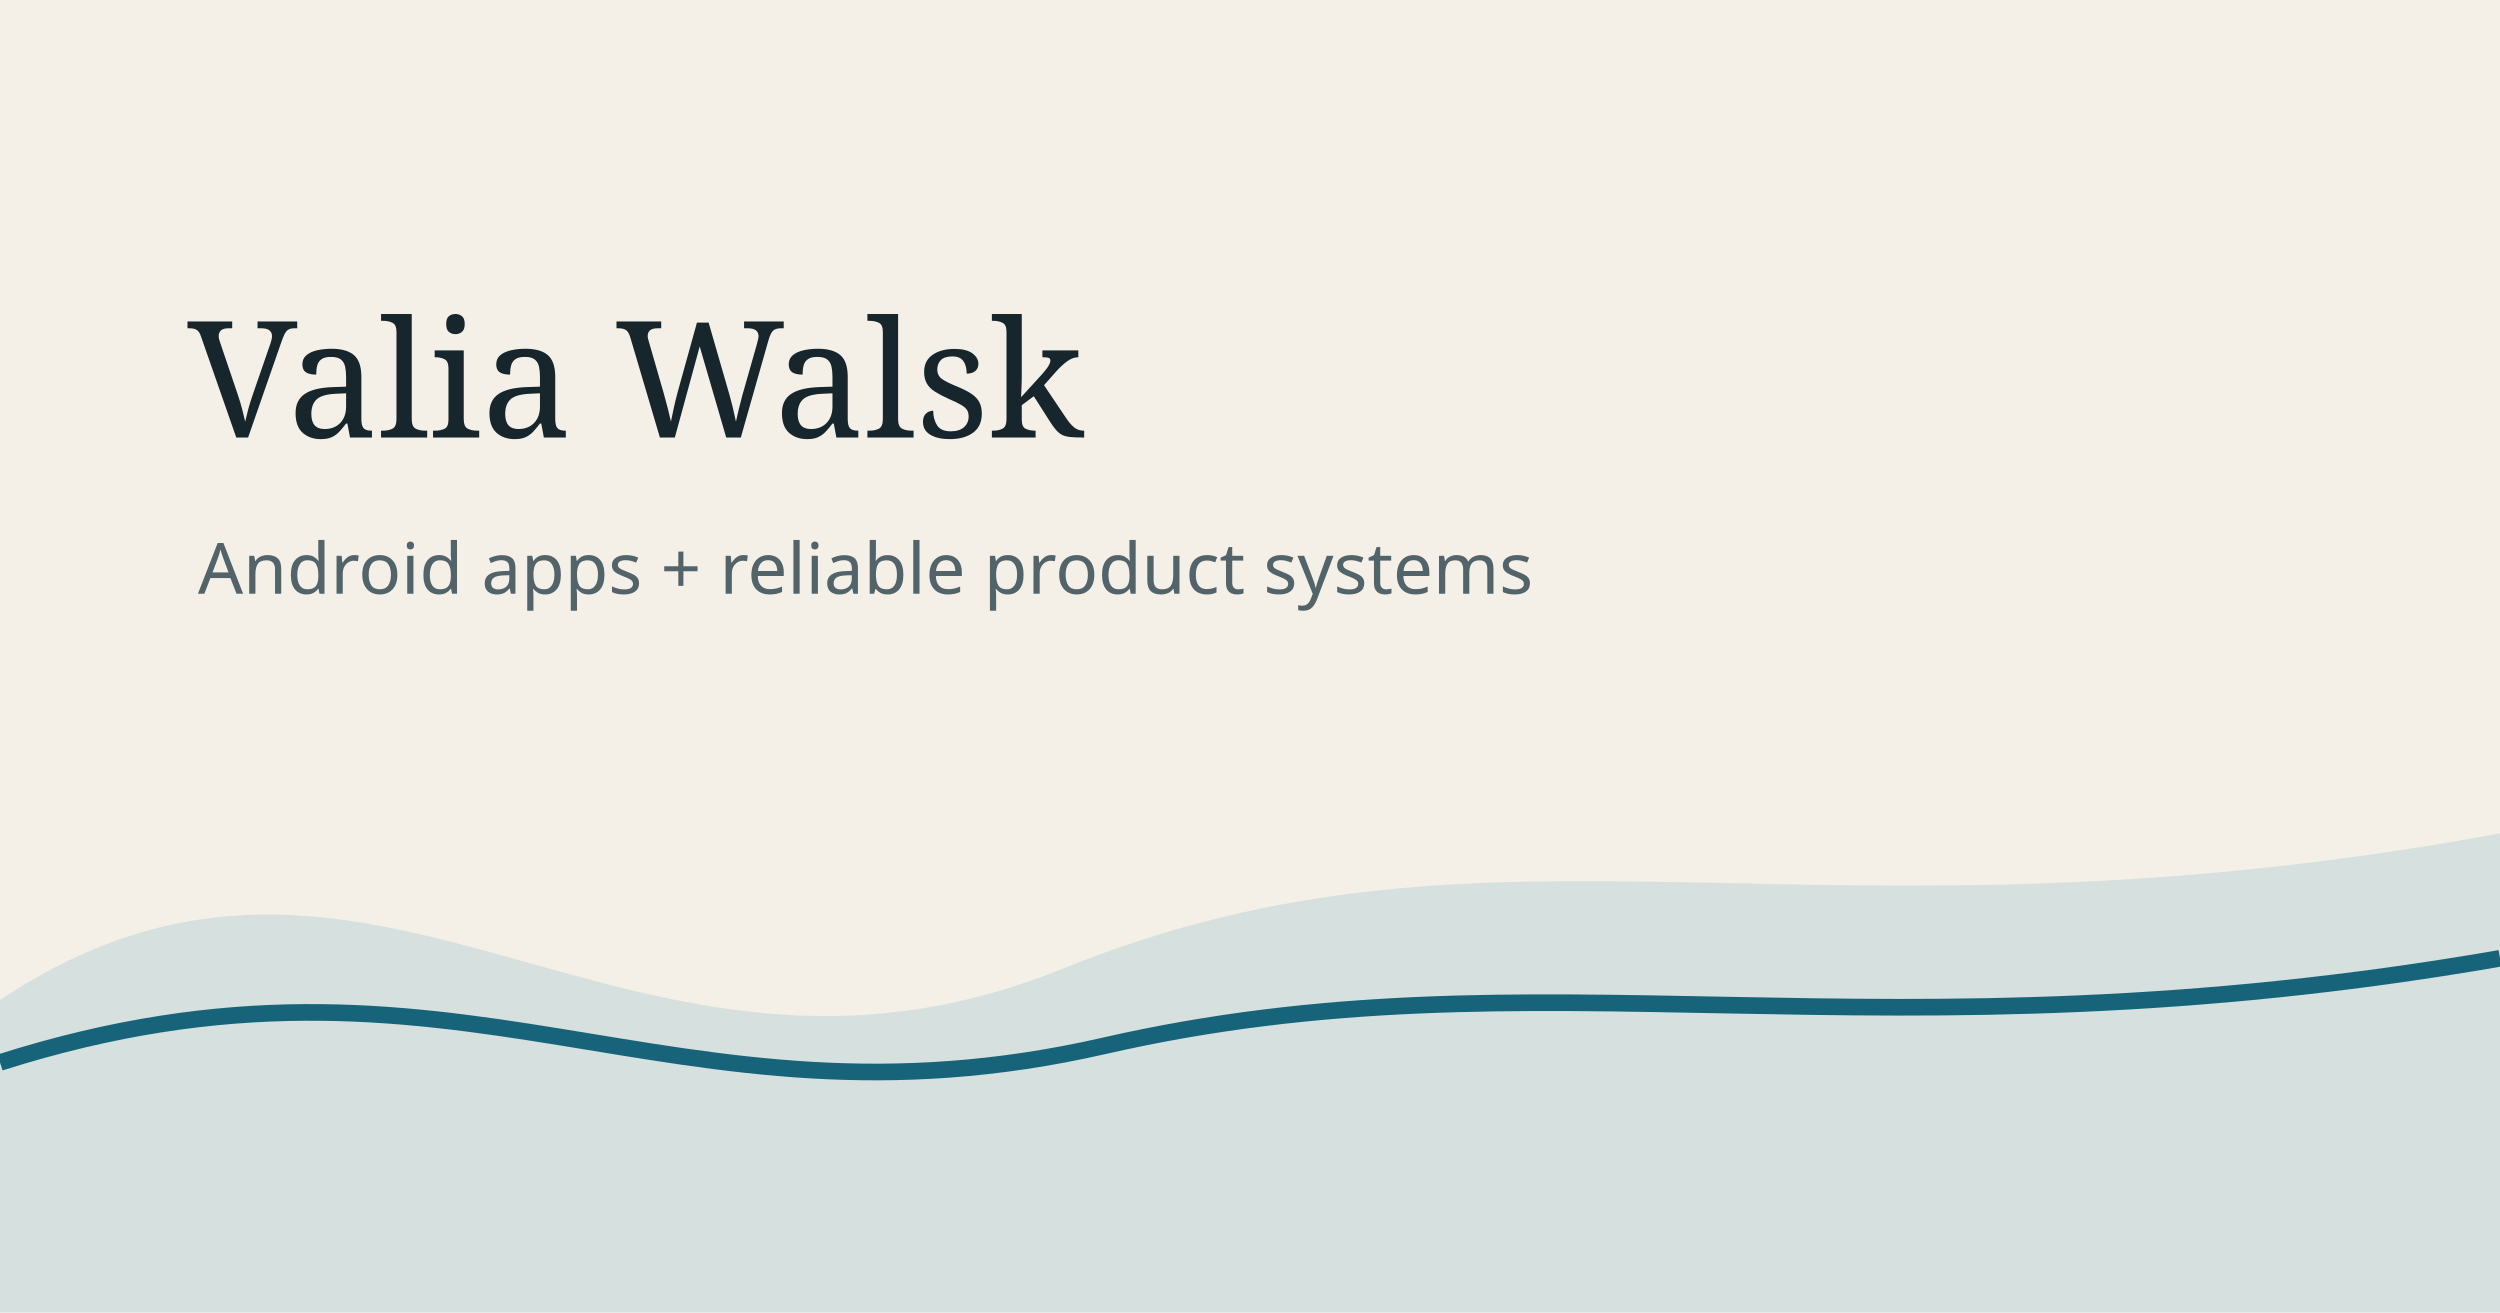
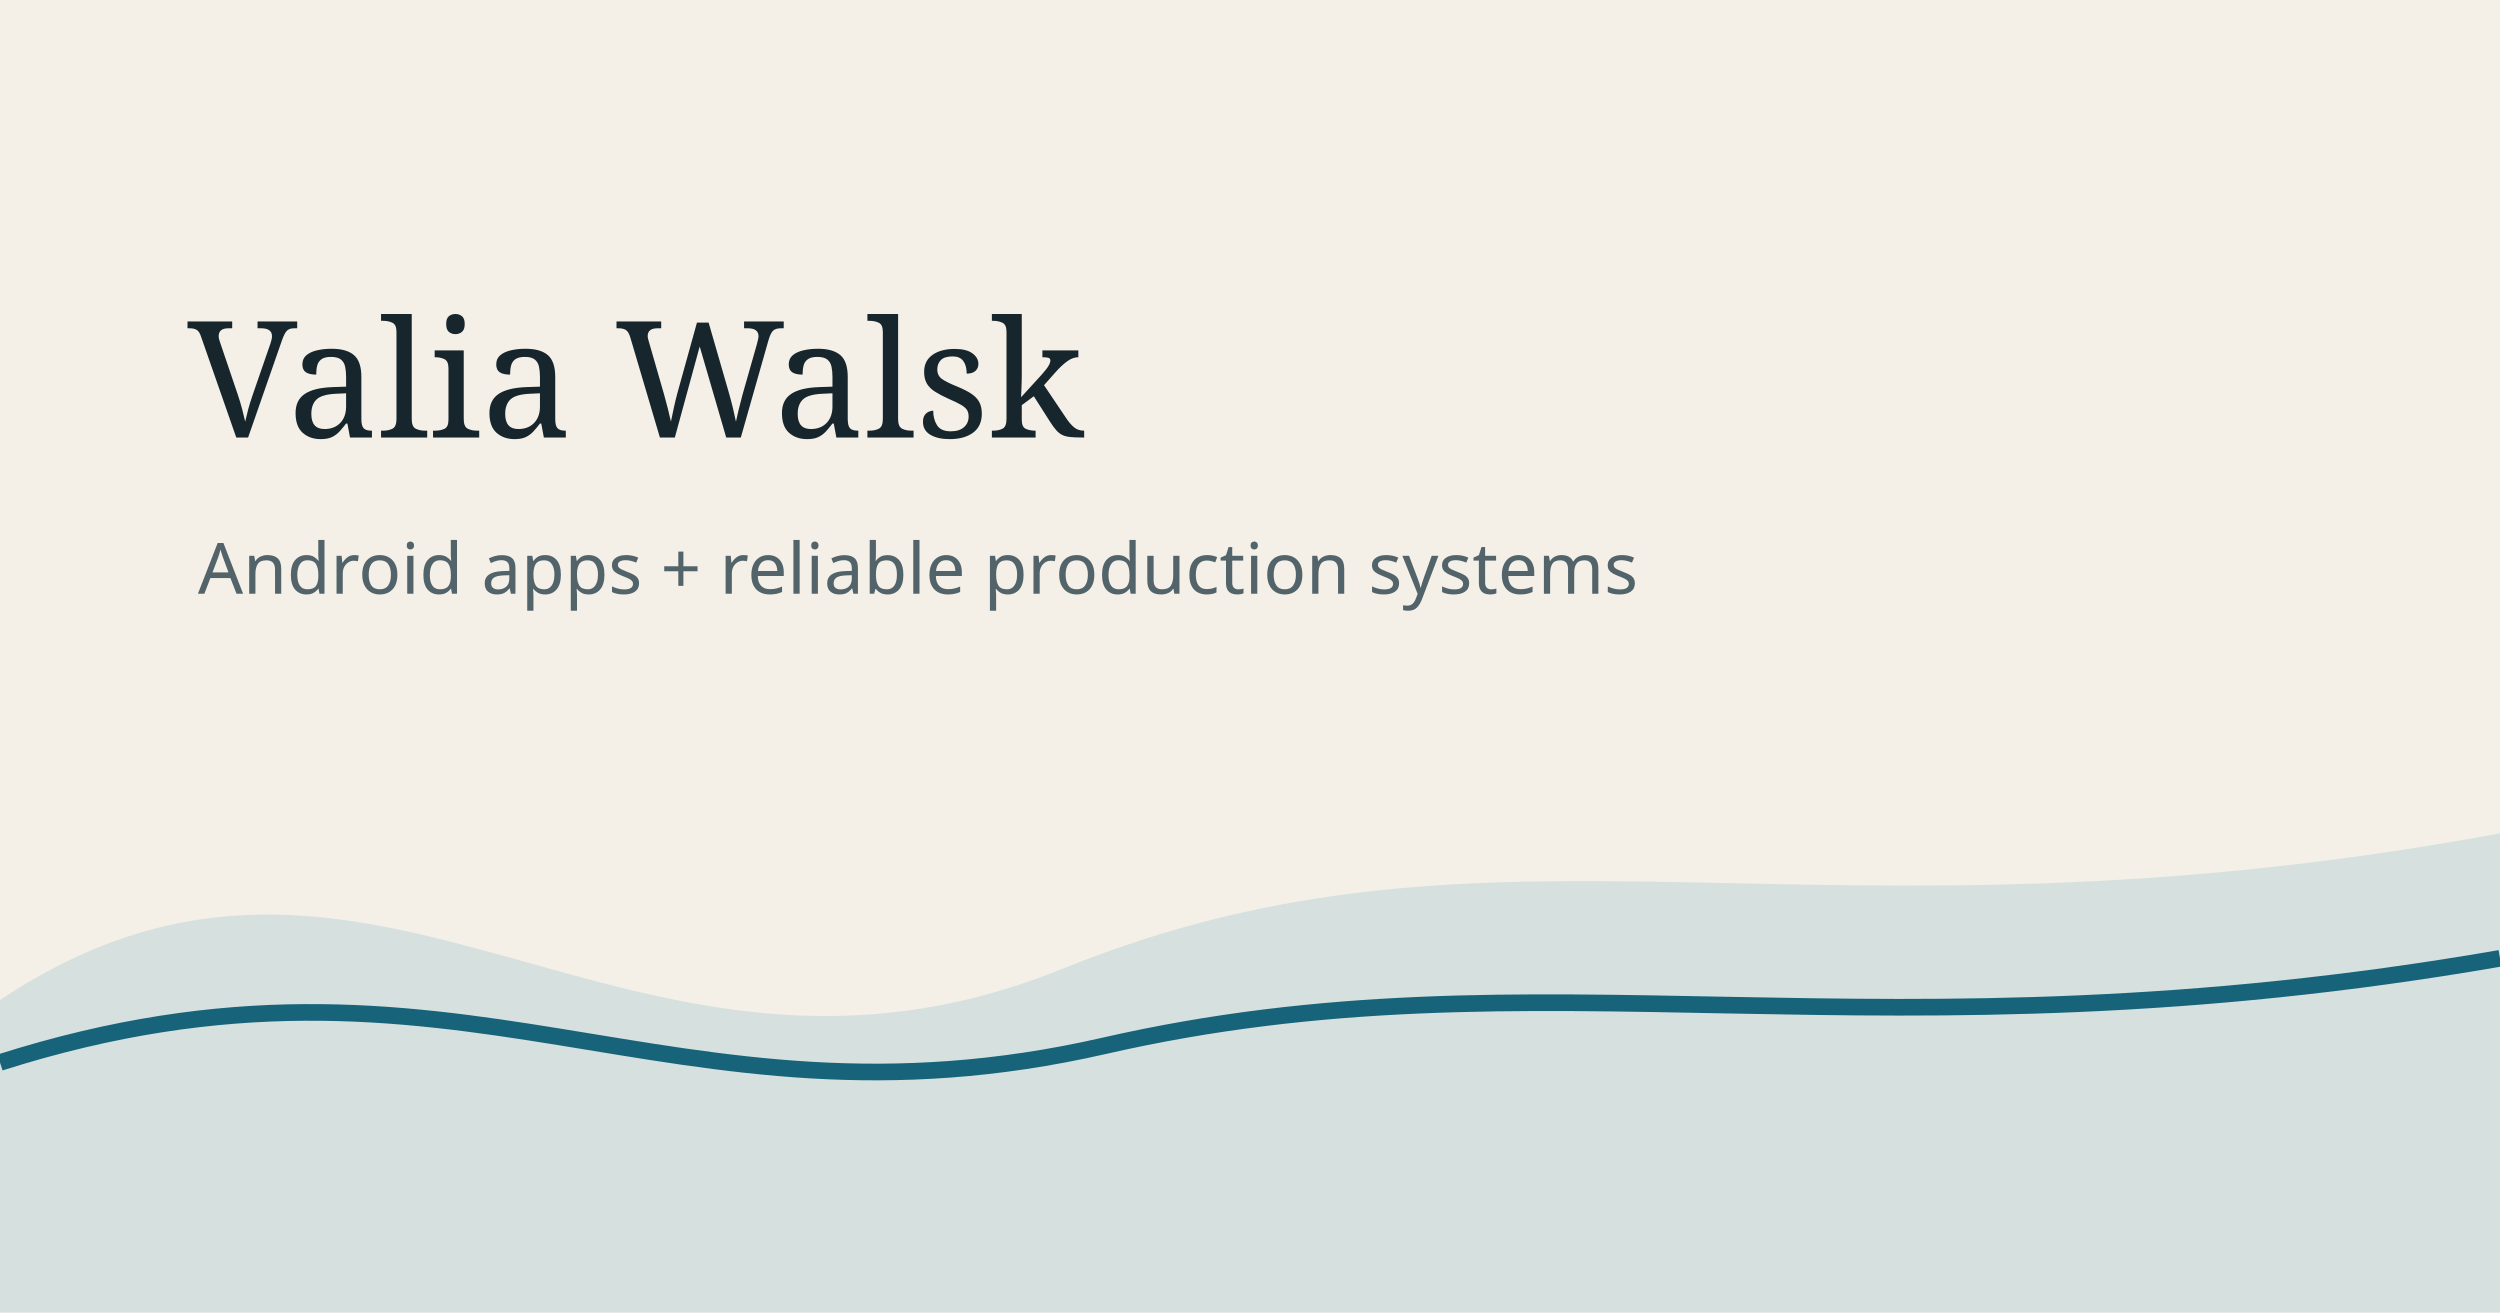
<svg xmlns="http://www.w3.org/2000/svg" width="1200" height="630" viewBox="0 0 1200 630">
  <rect width="1200" height="630" fill="#f4f0e7" />
  <path d="M0 480c180-120 300 70 510-15s360-4 690-65v230H0z" fill="#d6e1df" />
  <path d="M0 510c220-70 320 40 530-8s370 10 670-42" fill="none" stroke="#17647a" stroke-width="8" />
  <text x="90" y="210" fill="#17252c" font-family="Georgia,serif" font-size="78">Valia Walsk</text>
-   <text x="95" y="285" fill="#52636a" font-family="system-ui,sans-serif" font-size="34">Android apps + reliable product systems</text>
+   <text x="95" y="285" fill="#52636a" font-family="system-ui,sans-serif" font-size="34">Android apps + reliable production systems</text>
</svg>
